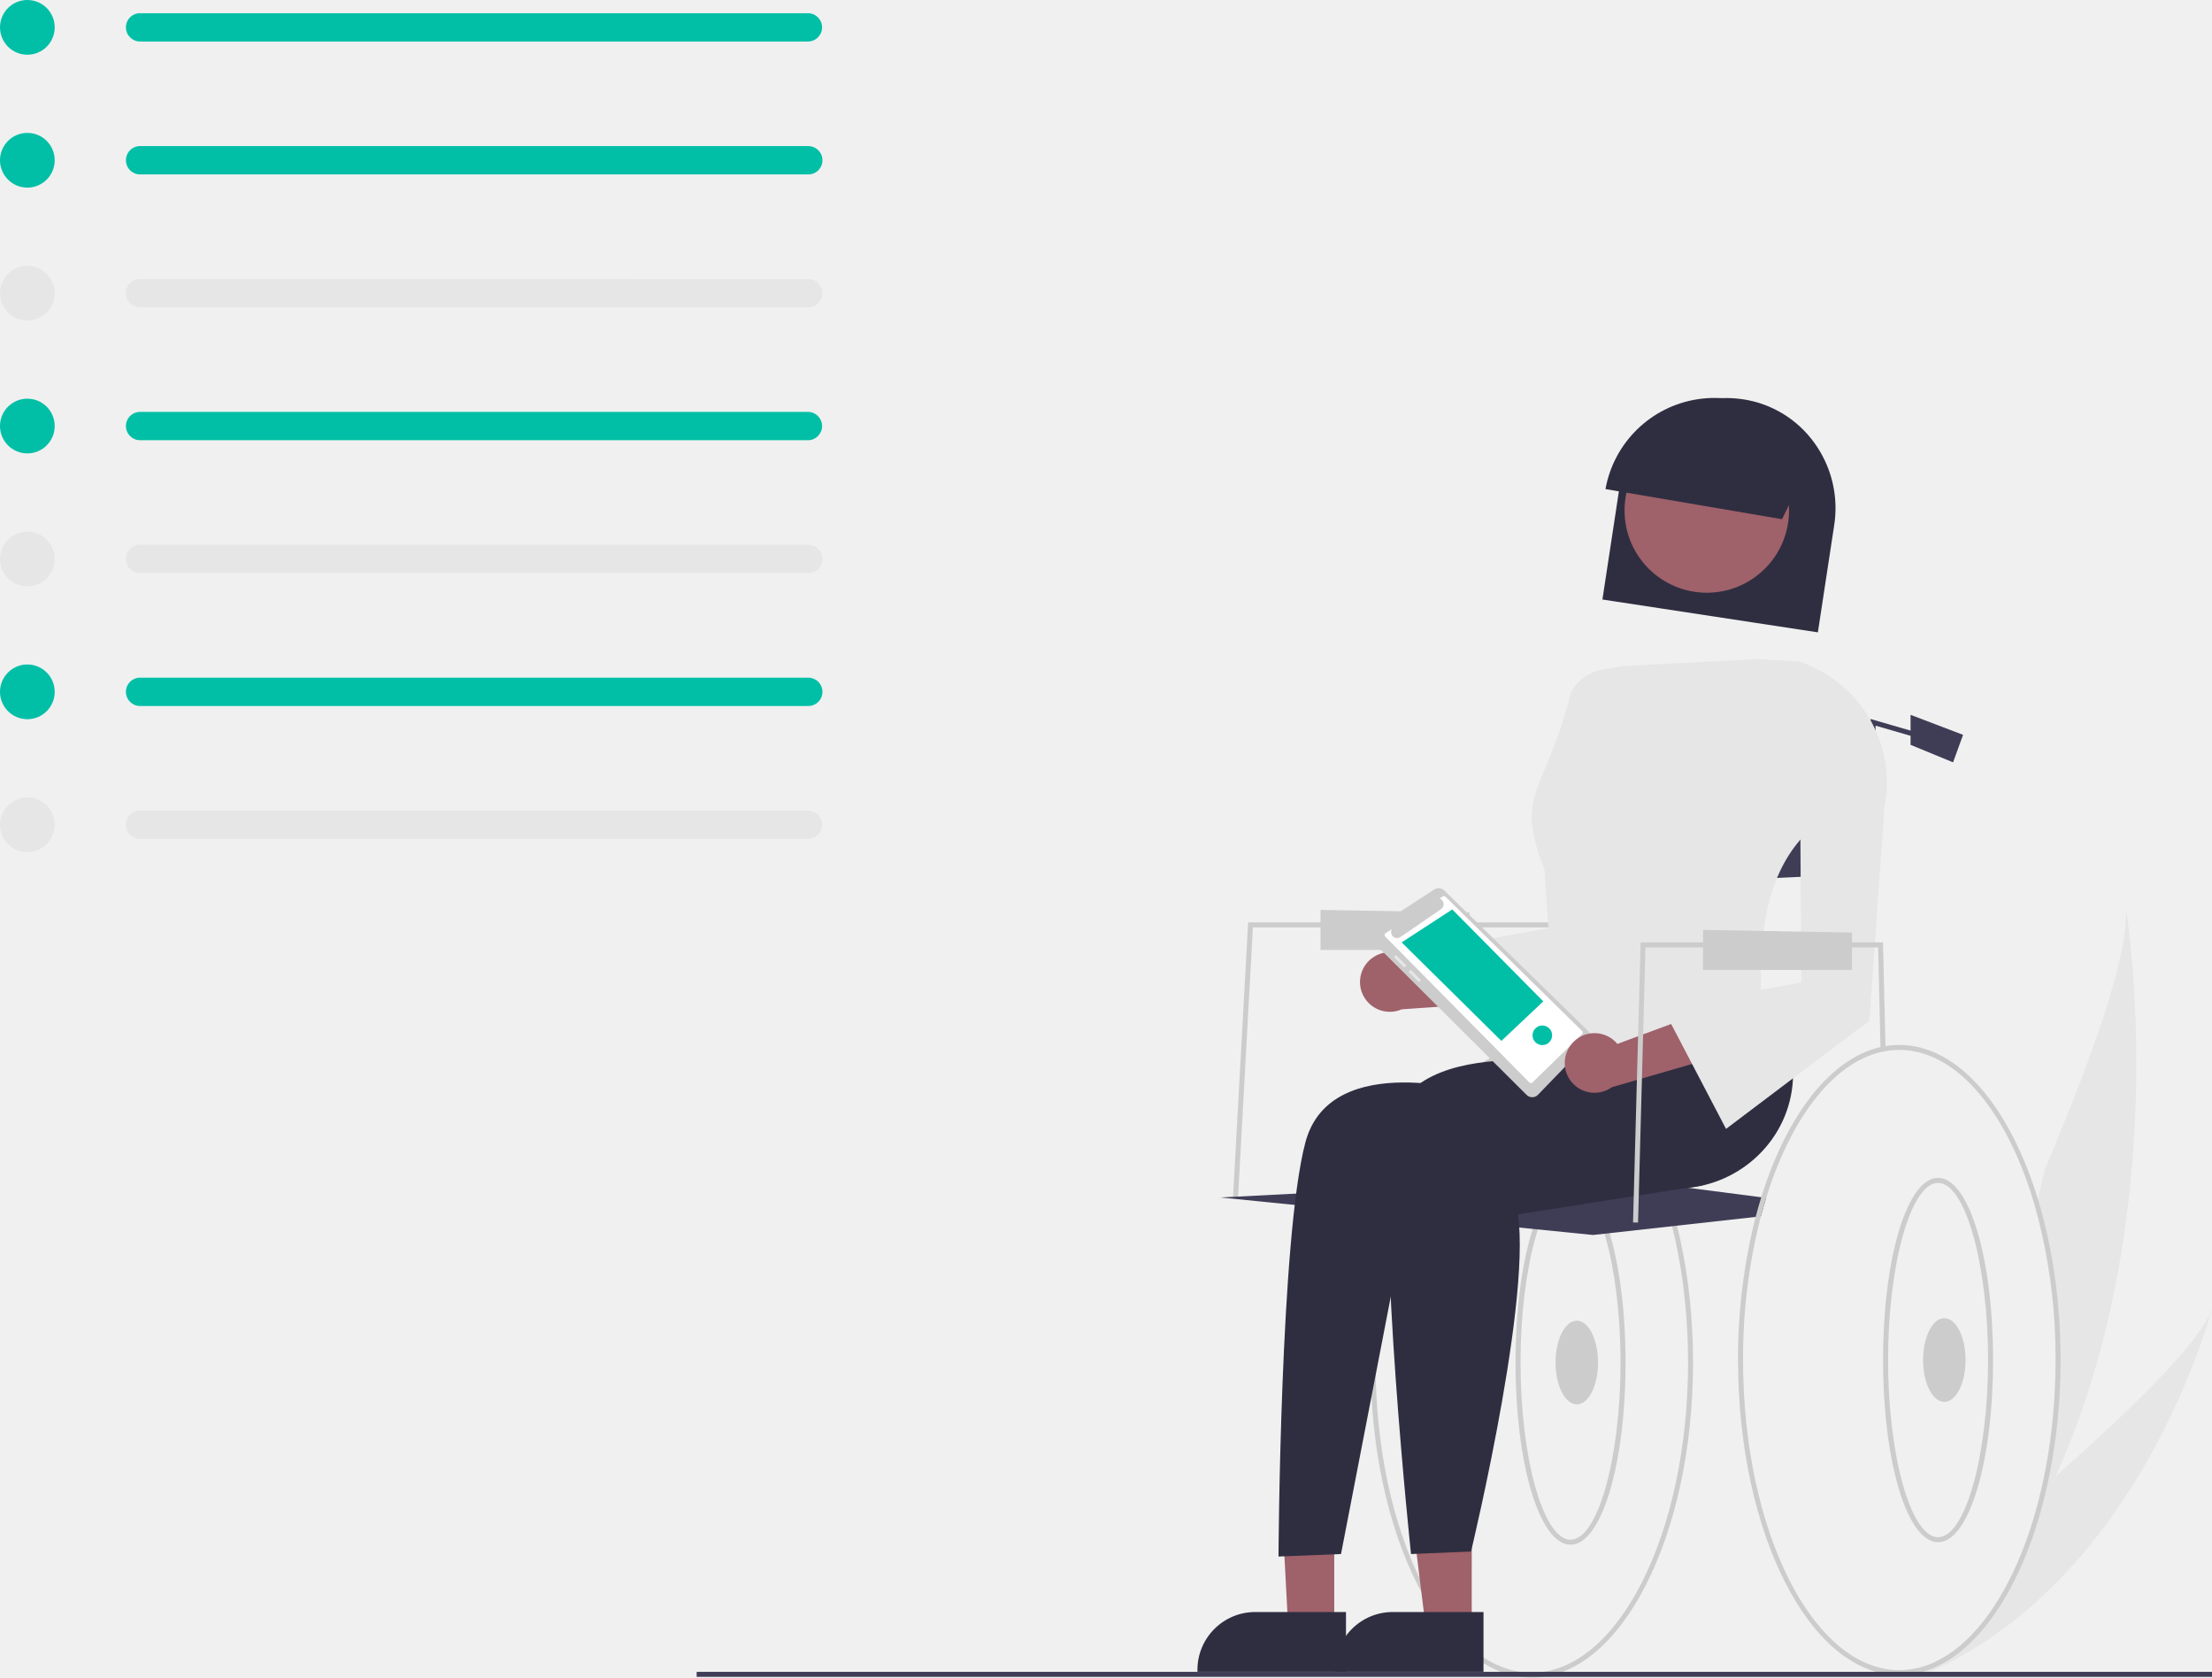
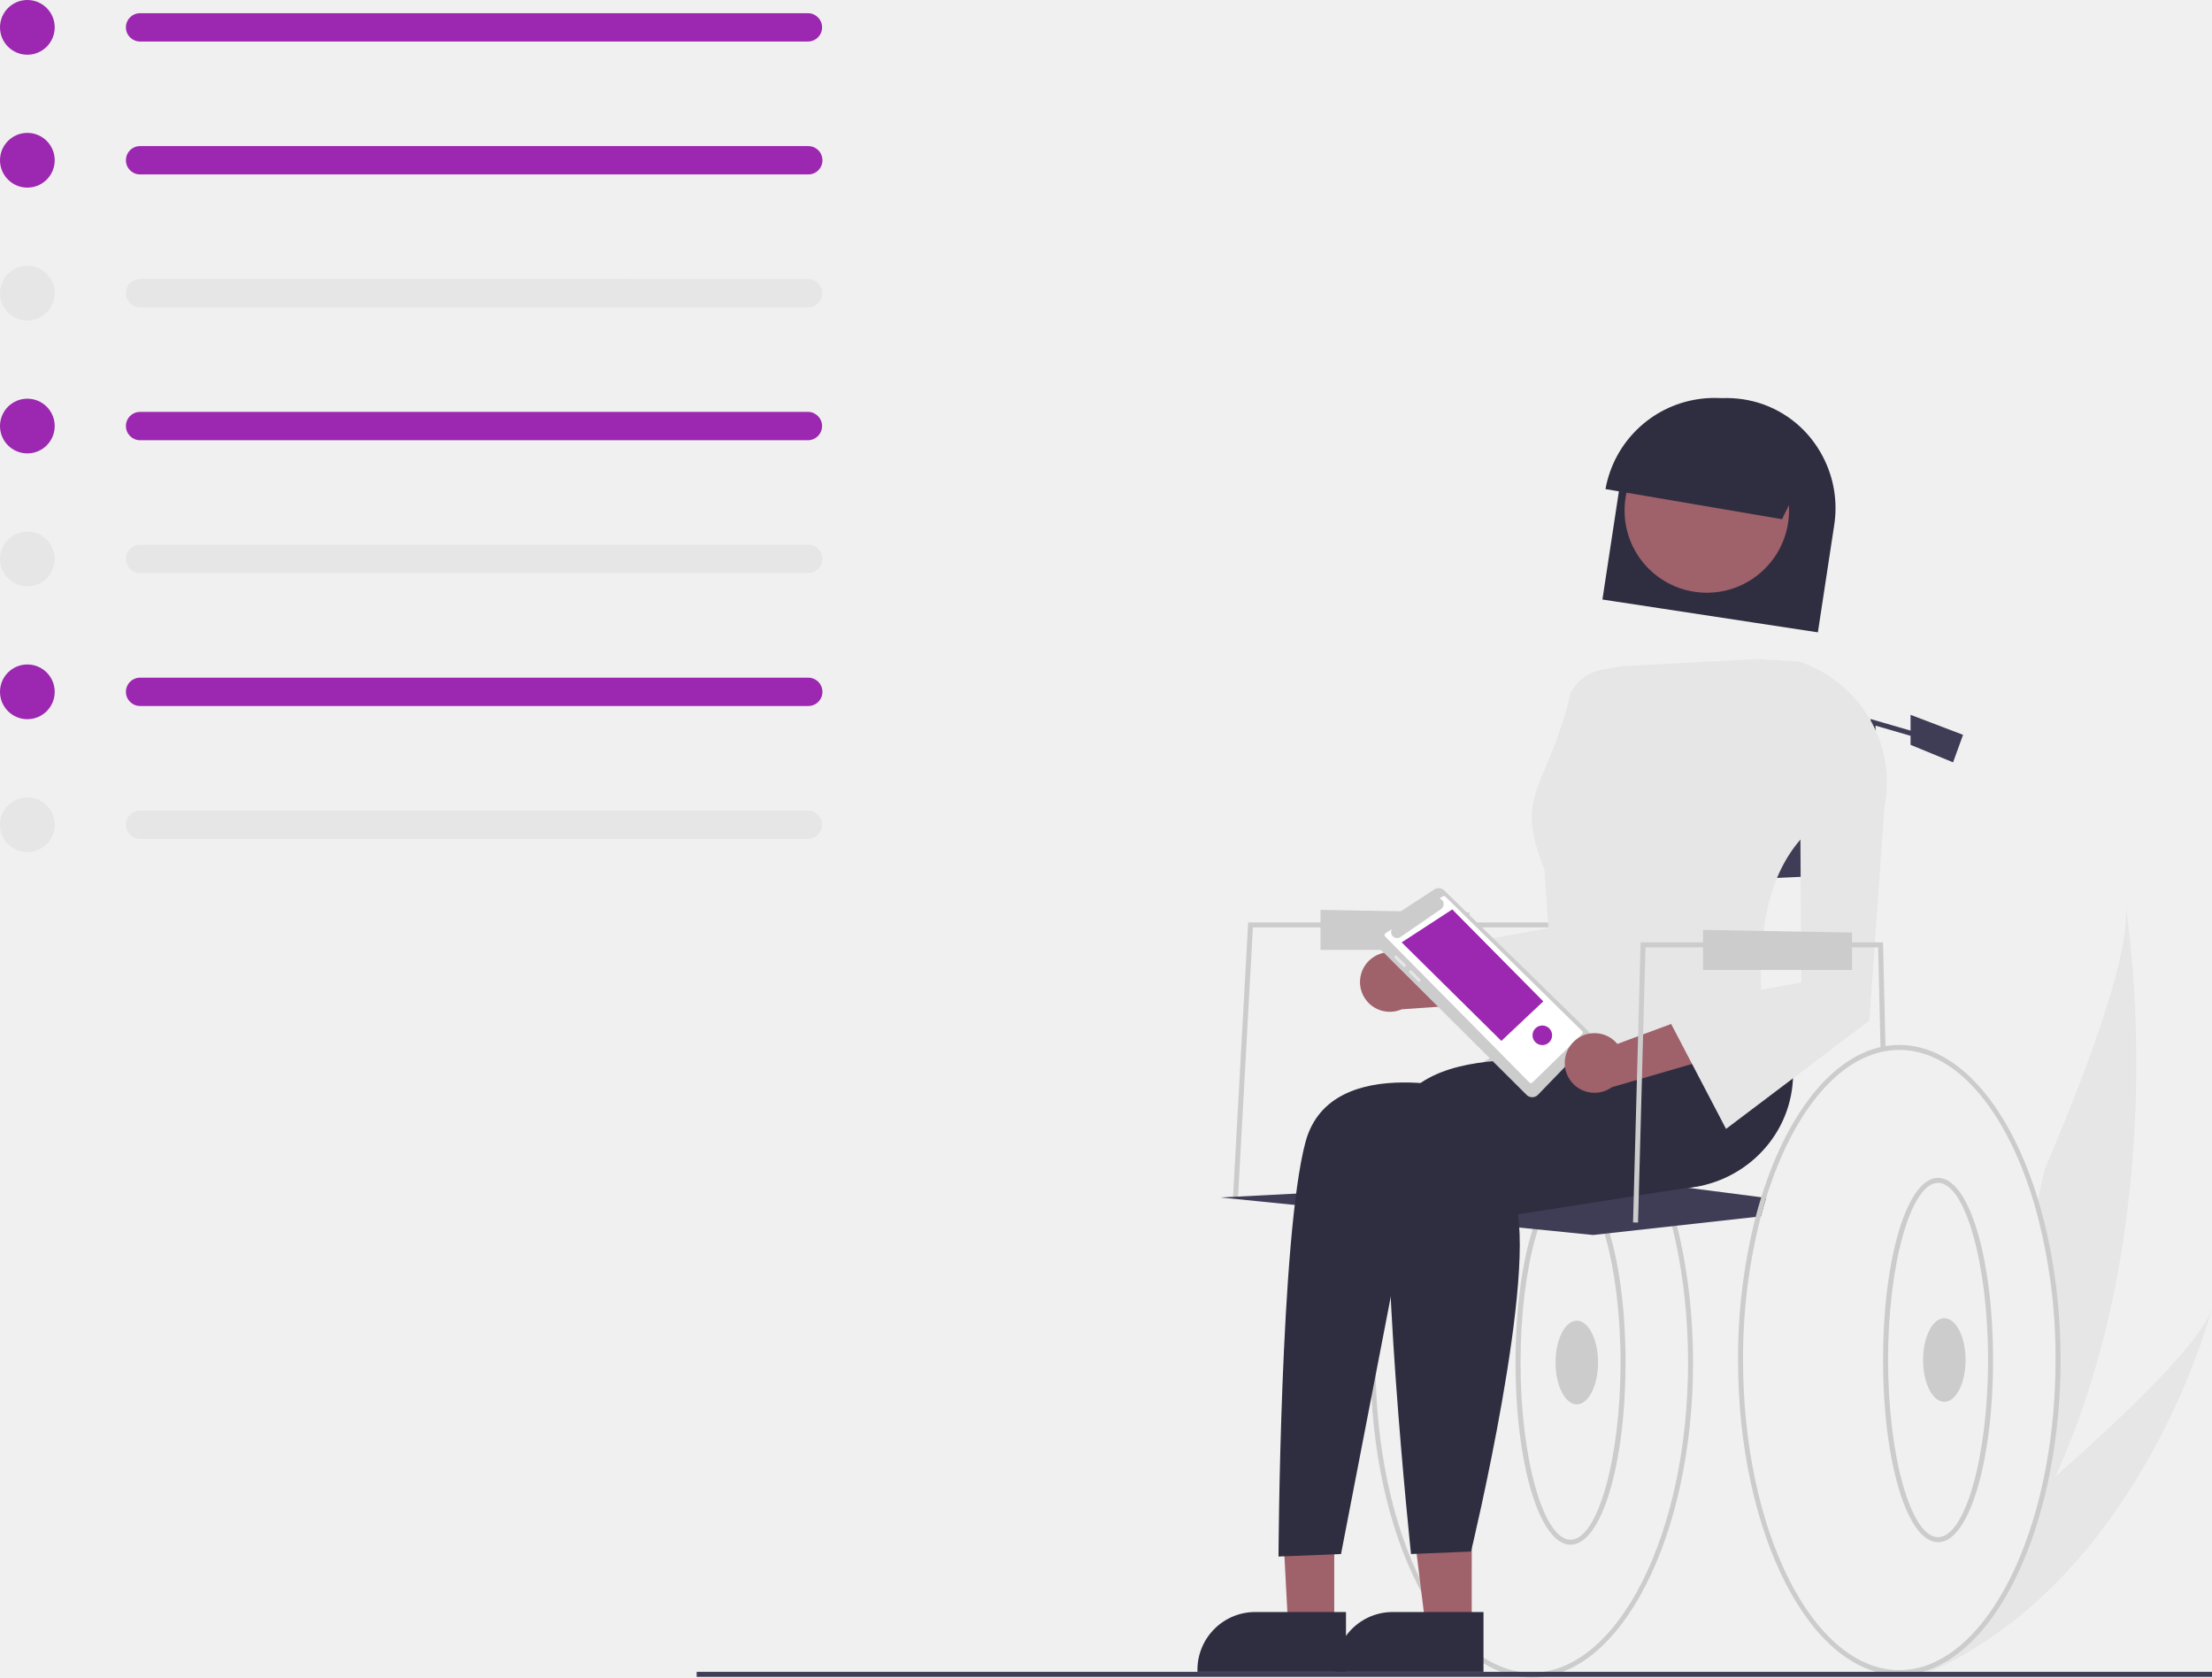
<svg xmlns="http://www.w3.org/2000/svg" data-name="Layer 1" width="884.748" height="670.843" viewBox="0 0 884.748 670.843">
  <path d="M706.332,497.765a11.844,11.844,0,0,1,17.723,3.967l41.661-5.995-9.318,19.788-38.134,2.659a11.908,11.908,0,0,1-11.933-20.42Z" transform="translate(-157.626 -114.5785)" fill="#9f616a" />
-   <circle id="e487db8f-4c3a-4358-81eb-d3bded3bc3da" data-name="Ellipse 457" cx="10.941" cy="10.941" r="10.941" fill="#00bfa6" />
-   <path id="befa8199-fde2-4595-b8af-7ec542e82337-265" data-name="Path 40" d="M213.656,119.855a5.665,5.665,0,0,0,0,11.331h267.08a5.666,5.666,0,0,0,.186-11.33h-.186Z" transform="translate(-157.626 -114.5785)" fill="#00bfa6" />
-   <circle id="a758fd92-4e85-4c79-add3-fb6fc696c09d" data-name="Ellipse 458" cx="10.941" cy="64.083" r="10.941" fill="#00bfa6" />
-   <path id="a37a06f1-eaa9-4a01-b953-86cff9fa81d3-266" data-name="Path 40-2" d="M213.656,172.997a5.665,5.665,0,1,0,0,11.331h267.08a5.666,5.666,0,1,0,.289-11.328q-.052-.001-.103-.002h-.186Z" transform="translate(-157.626 -114.5785)" fill="#00bfa6" />
+   <circle id="e487db8f-4c3a-4358-81eb-d3bded3bc3da" data-name="Ellipse 457" cx="10.941" cy="10.941" r="10.941" fill="#9C27B0" />
+   <path id="befa8199-fde2-4595-b8af-7ec542e82337-265" data-name="Path 40" d="M213.656,119.855a5.665,5.665,0,0,0,0,11.331h267.08a5.666,5.666,0,0,0,.186-11.33h-.186Z" transform="translate(-157.626 -114.5785)" fill="#9C27B0" />
+   <circle id="a758fd92-4e85-4c79-add3-fb6fc696c09d" data-name="Ellipse 458" cx="10.941" cy="64.083" r="10.941" fill="#9C27B0" />
+   <path id="a37a06f1-eaa9-4a01-b953-86cff9fa81d3-266" data-name="Path 40-2" d="M213.656,172.997a5.665,5.665,0,1,0,0,11.331h267.08a5.666,5.666,0,1,0,.289-11.328q-.052-.001-.103-.002h-.186Z" transform="translate(-157.626 -114.5785)" fill="#9C27B0" />
  <circle id="ac0f1b1c-068a-4871-a338-e6ba48051488" data-name="Ellipse 459" cx="10.941" cy="117.224" r="10.941" fill="#e6e6e6" />
  <path id="a4850c8e-a5f0-41e0-b9ec-5f0f83856b1d-267" data-name="Path 40-3" d="M213.656,226.138a5.665,5.665,0,1,0,0,11.331h267.08a5.666,5.666,0,0,0,.289-11.328q-.052-.001-.103-.002h-.186Z" transform="translate(-157.626 -114.5785)" fill="#e6e6e6" />
-   <circle id="a638f8ef-e148-4354-9dc8-e1896d8f3096" data-name="Ellipse 460" cx="10.941" cy="170.365" r="10.941" fill="#00bfa6" />
-   <path id="a7ff1bb5-53b2-44dc-85c4-b215571fc2ba-268" data-name="Path 40-4" d="M213.656,279.282a5.665,5.665,0,0,0,0,11.331h267.08a5.666,5.666,0,0,0,.186-11.33h-.186Z" transform="translate(-157.626 -114.5785)" fill="#00bfa6" />
+   <circle id="a638f8ef-e148-4354-9dc8-e1896d8f3096" data-name="Ellipse 460" cx="10.941" cy="170.365" r="10.941" fill="#9C27B0" />
+   <path id="a7ff1bb5-53b2-44dc-85c4-b215571fc2ba-268" data-name="Path 40-4" d="M213.656,279.282a5.665,5.665,0,0,0,0,11.331h267.08a5.666,5.666,0,0,0,.186-11.33h-.186Z" transform="translate(-157.626 -114.5785)" fill="#9C27B0" />
  <circle id="a897c583-e65f-4254-a57a-bb73aaaf39d3" data-name="Ellipse 461" cx="10.941" cy="223.507" r="10.941" fill="#e6e6e6" />
  <path id="b2eca06a-e605-4d26-a472-95d7e229fe7d-269" data-name="Path 40-5" d="M213.656,332.421a5.665,5.665,0,1,0,0,11.331h267.08a5.666,5.666,0,1,0,.291-11.328q-.052-.001-.105-.002h-.186Z" transform="translate(-157.626 -114.5785)" fill="#e6e6e6" />
-   <circle id="fdd2d72e-2338-4227-921c-6caaa64befe0" data-name="Ellipse 462" cx="10.941" cy="276.648" r="10.941" fill="#00bfa6" />
-   <path id="ba09c572-37b1-4e69-a482-664e89555f7a-270" data-name="Path 40-6" d="M213.656,385.562a5.665,5.665,0,0,0,0,11.331h267.08a5.666,5.666,0,1,0,.291-11.328q-.052-.001-.105-.002h-.186Z" transform="translate(-157.626 -114.5785)" fill="#00bfa6" />
+   <circle id="fdd2d72e-2338-4227-921c-6caaa64befe0" data-name="Ellipse 462" cx="10.941" cy="276.648" r="10.941" fill="#9C27B0" />
+   <path id="ba09c572-37b1-4e69-a482-664e89555f7a-270" data-name="Path 40-6" d="M213.656,385.562a5.665,5.665,0,0,0,0,11.331h267.08a5.666,5.666,0,1,0,.291-11.328q-.052-.001-.105-.002h-.186Z" transform="translate(-157.626 -114.5785)" fill="#9C27B0" />
  <circle id="a8736793-bc89-415c-8e2a-39abf3ac3501" data-name="Ellipse 463" cx="10.941" cy="329.79" r="10.941" fill="#e6e6e6" />
  <path id="a2a8de98-be9e-4460-8a9d-e7919d941cd6-271" data-name="Path 40-7" d="M213.656,438.704a5.665,5.665,0,1,0,0,11.331h267.08a5.666,5.666,0,0,0,.186-11.33h-.186Z" transform="translate(-157.626 -114.5785)" fill="#e6e6e6" />
  <path id="f46f374a-d96c-4b13-8ac2-d4e65a9f3323-272" data-name="Path 2291" d="M1042.344,637.808c-1.26,4.76-28.02,102.9-106.65,142.4q-4.92,2.475-10.13,4.63l-.82-1.25-.96-1.46,1.32.29a6.006,6.006,0,0,0,6.77-3.4c27.46-13.06,47.93-62.18,47.93-120.6a224.327,224.327,0,0,0-7.88-60.21l.87-3.96,2.64-11.96c3.05-7.2,6-14.28,8.78-21.19,15.11-37.58,25.4-69.87,23.55-84.64.94,5.76,19.42,123.28-27.92,228.41C1009.514,678.699,1038.374,650.729,1042.344,637.808Z" transform="translate(-157.626 -114.5785)" fill="#e6e6e6" />
  <path id="e647250d-3047-4512-a638-782849942d51-273" data-name="Path 2292" d="M770.306,533.422c-23.39,0-43.9,24.43-55.21,60.91-.8,2.56-1.55,5.19-2.25,7.86a227.642,227.642,0,0,0-7.04,57.23c0,69.48,28.93,126,64.5,126s64.5-56.52,64.5-126S805.876,533.422,770.306,533.422Zm0,250c-34.46,0-62.5-55.63-62.5-124a226.361,226.361,0,0,1,7.13-57.46q.99-3.765,2.12-7.38c11.01-35.47,30.76-59.16,53.25-59.16,34.46,0,62.5,55.63,62.5,124S804.766,783.422,770.306,783.422Z" transform="translate(-157.626 -114.5785)" fill="#ccc" />
  <path id="b6e0ee78-0fc9-4fd9-a6a7-4c72f1af04f6-274" data-name="Path 2293" d="M785.806,732.272c-12.337,0-22-32-22-72.851s9.663-72.851,22-72.851,22,32,22,72.851S798.143,732.272,785.806,732.272Zm0-143.7c-10.841,0-20,32.445-20,70.851s9.159,70.851,20,70.851,20-32.445,20-70.851-9.159-70.852-20-70.852Z" transform="translate(-157.626 -114.5785)" fill="#ccc" />
  <polygon points="588.665 650.627 570.238 650.626 561.471 579.549 588.668 579.55 588.665 650.627" fill="#9f616a" />
  <path d="M750.99,783.068l-59.418-.002v-.752a23.128,23.128,0,0,1,23.127-23.127h.001l36.29.001Z" transform="translate(-157.626 -114.5785)" fill="#2f2e41" />
  <polygon points="533.665 650.627 515.238 650.626 512.374 596.421 533.667 596.422 533.665 650.627" fill="#9f616a" />
  <path d="M695.99,783.068l-59.418-.002v-.752a23.128,23.128,0,0,1,23.127-23.127h.001l36.29.001Z" transform="translate(-157.626 -114.5785)" fill="#2f2e41" />
  <ellipse id="b1b1c9f4-d54e-4592-9c63-445df23f17cb" data-name="Ellipse 464" cx="630.68" cy="544.842" rx="8.5" ry="16.732" fill="#ccc" />
  <path id="f44e941a-b66c-4d88-a721-24b51d5ad9fd-275" data-name="Path 2294" d="M784.34,410.421l122.466-.5v53.973l-122.466,5.527Z" transform="translate(-157.626 -114.5785)" fill="#3f3d56" />
  <path id="b58f069a-d623-47b5-892e-f9ab7808a08c-276" data-name="Path 2295" d="M652.804,593.479l-2-.109,6.052-109.946h123.95v2H658.753Z" transform="translate(-157.626 -114.5785)" fill="#ccc" />
  <path id="e22ea18d-f293-4a33-a73b-ed60e8421477-277" data-name="Path 2298" d="M864.056,593.582q-1.125,3.615-2.12,7.38l-2.09.23-65.04,7.23-149-15,155-8,61.29,7.91Z" transform="translate(-157.626 -114.5785)" fill="#3f3d56" />
  <path id="a6699402-999b-4e6e-ad90-ab978138004c-278" data-name="Path 2301" d="M753.517,541.315l-3.648,10.569s-59.913-18.314-70.071,19.34S669,737,669,737l25-1,24.873-128.58,119.566-18.815-3.814-67.078Z" transform="translate(-157.626 -114.5785)" fill="#2f2e41" />
  <path id="a235f650-5062-4012-8f3a-261ad2de0917-279" data-name="Path 2302" d="M802.306,541.922s-82-17-88,24S722,736,722,736l24-1s27.306-113.078,17.306-141.078l67.66-4.185c23.356-1.445,42.436-19.894,43.779-43.256.514-8.943-1.724-17.059-9.439-21.559-24-14-68-14-68-14Z" transform="translate(-157.626 -114.5785)" fill="#2f2e41" />
  <path id="f2afbaa9-bfb8-4b72-b445-b392cea48dff-280" data-name="Path 2305" d="M907.806,478.421h-2v-76.331l32.28,9.371-.56,1.918-29.721-8.629Z" transform="translate(-157.626 -114.5785)" fill="#3f3d56" />
  <path id="f343b9ef-6bce-40be-9e20-7f308a058c8b-281" data-name="Path 2306" d="M972.794,594.249c-11.25-36.99-31.91-61.83-55.49-61.83-23.39,0-43.9,24.43-55.21,60.91-.8,2.56-1.55,5.19-2.25,7.86a227.699,227.699,0,0,0-7.04,57.23c0,69.48,28.93,126,64.5,126a33.793,33.793,0,0,0,7.435-.829c23.995-5.4,44.015-36.611,52.585-79.011a234.11,234.11,0,0,0,4.48-46.16C981.8,634.999,978.514,613.049,972.794,594.249Zm-40.92,184.77a33.774,33.774,0,0,1-14.57,3.4c-34.46,0-62.5-55.63-62.5-124a226.784,226.784,0,0,1,7.13-57.46q.99-3.765,2.12-7.38c11.01-35.47,30.76-59.16,53.25-59.16,23.45,0,43.93,25.77,54.62,63.79a224.325,224.325,0,0,1,7.88,60.21C979.8,716.839,959.334,765.959,931.874,779.019Z" transform="translate(-157.626 -114.5785)" fill="#ccc" />
  <path id="a505ea39-30ac-48ca-ba3a-e75ccd21a515-282" data-name="Path 2307" d="M932.806,731.272c-12.337,0-22-32-22-72.851s9.663-72.851,22-72.851,22,32,22,72.851S945.143,731.272,932.806,731.272Zm0-143.7c-10.841,0-20,32.445-20,70.851s9.159,70.851,20,70.851,20-32.445,20-70.851-9.159-70.852-20-70.852Z" transform="translate(-157.626 -114.5785)" fill="#ccc" />
  <ellipse id="f03d9ad0-0c0f-41ab-80cb-93d2547a3abd" data-name="Ellipse 465" cx="777.68" cy="543.842" rx="8.5" ry="16.732" fill="#ccc" />
  <path id="a8e6080c-61c5-4f01-aa67-7aa96f625933-283" data-name="Path 2308" d="M921.806,400.421l21,8-4,11-17-7Z" transform="translate(-157.626 -114.5785)" fill="#3f3d56" />
  <path id="a2eee96a-6a4b-41e9-a0b3-a910f08ccb6d-284" data-name="Path 2309" d="M685.806,478.421v16h59.581v-14.942Z" transform="translate(-157.626 -114.5785)" fill="#ccc" />
  <path id="b17f412c-8414-4216-b478-6b435b114bf1-285" data-name="Path 2311" d="M832.714,398.859a68.144,68.144,0,0,1-1.34,13.14l-5.99,85.17-60.21,17.35-17.76,5.12-.81-4.72-3.03-17.57-.94-5.44,21.17-3.81,34.32-6.18,8.09-98.97s24.235.248,24.91,2.88a51.97,51.97,0,0,1,1.59,13.03Z" transform="translate(-157.626 -114.5785)" fill="#e6e6e6" />
  <path id="eea5ba4a-1a26-4f35-9e5a-0b080053be04-286" data-name="Path 2312" d="M886.824,297.359a43.92,43.92,0,0,0-3.47-5.65,42.947,42.947,0,0,0-28.52-17.46,44.444,44.444,0,0,0-8.73-.46c-20,.96-37.12,15.69-40.84,36.52-.04.26-.08.5-.12.75l-.06.39-6.53,42.86,4.59.7,17.93,2.73,37.47,5.71,26.19,3.99,6.53-42.86a44.363,44.363,0,0,0-4.44-27.22Z" transform="translate(-157.626 -114.5785)" fill="#2f2e41" />
  <circle id="ab090656-7648-45ea-8708-e37f087545f2" data-name="Ellipse 466" cx="682.677" cy="204.125" r="32.892" fill="#9f616a" />
  <path id="a425a037-4ce3-4f59-8323-6397659becfd-287" data-name="Path 2314" d="M879.914,380.189l-1.29,69.12c-.3.33-.6.66-.88,1-13.68,15.79-16.34,38.31-15.79,60.04.05,2.4.15,4.79.28,7.16-10.03,4.42-20.54,9.04-30.98,12.66-2.05.71-4.09,1.39-6.12,2.01-16.84,5.18-33.18,7.18-46.63,1a38.921,38.921,0,0,1-12.86-9.59l-.47-9.07,12.166-23.384-2-29C762.976,430.886,776,432,785.924,391.518a17.612,17.612,0,0,1,12.44-9.14l7.85-1.43,54.14-2.821,16.97.951Z" transform="translate(-157.626 -114.5785)" fill="#e6e6e6" />
  <path id="a05937e9-e548-4ea7-a2f8-3fd8429d5ba2-288" data-name="Path 2315" d="M882.554,297.39l-12.154,24.808-70.618-12.046a44.275,44.275,0,0,1,82.773-12.762Z" transform="translate(-157.626 -114.5785)" fill="#2f2e41" />
  <path id="b94b87bb-a7a5-4983-8e36-464048415619-289" data-name="Path 2316" d="M735.277,470.636a3.173,3.173,0,0,0-3.971-.391l-24.259,15.8a3.191,3.191,0,0,0-.51,4.935l61.694,61.427a3.191,3.191,0,0,0,4.513-.009l.034-.035,20.218-20.925a3.2,3.2,0,0,0-.065-4.5Z" transform="translate(-157.626 -114.5785)" fill="#ccc" />
  <path id="bc604b2a-3847-42fd-870e-92d398356424-290" data-name="Path 2317" d="M711.825,487.736l2.511-1.6a2.392,2.392,0,0,0,3.443,3.141l16.246-11.169a2.391,2.391,0,0,0-.632-4.25l1.293-.825a.87.87,0,0,1,1.087.122l54.654,53.71a.87.87,0,0,1-.007,1.23l-.015.015-19.849,19.34a.87.87,0,0,1-1.211-.017l-57.666-58.351a.87.87,0,0,1,.146-1.35Z" transform="translate(-157.626 -114.5785)" fill="#fff" />
-   <path id="ac762fa2-90bb-41d8-a885-991bc012af8f-291" data-name="Path 2318" d="M774.904,515.004l-16.766,15.808-39.879-39.4,20.239-13.174Z" transform="translate(-157.626 -114.5785)" fill="#00bfa6" />
+   <path id="ac762fa2-90bb-41d8-a885-991bc012af8f-291" data-name="Path 2318" d="M774.904,515.004l-16.766,15.808-39.879-39.4,20.239-13.174Z" transform="translate(-157.626 -114.5785)" fill="#9C27B0" />
  <path id="e480653a-af79-4e16-8c94-accaff2ee601-292" data-name="Path 2319" d="M719.809,501.136a.581.581,0,0,0,0-.821l-3.487-3.487a.594.594,0,0,0-.821,0,.581.581,0,0,0,0,.821l3.487,3.487A.594.594,0,0,0,719.809,501.136Z" transform="translate(-157.626 -114.5785)" fill="#e6e6e6" />
  <path id="a653f458-f153-4835-a375-e0a32b4db210-293" data-name="Path 2320" d="M725.684,506.19l-3.487-3.487a.581.581,0,0,0-.821.821h0l3.487,3.487a.581.581,0,0,0,.821-.821Z" transform="translate(-157.626 -114.5785)" fill="#e6e6e6" />
-   <circle id="ab42e678-7a46-401a-bb83-28a225d9adcf" data-name="Ellipse 467" cx="616.892" cy="413.994" r="3.917" fill="#00bfa6" />
+   <circle id="ab42e678-7a46-401a-bb83-28a225d9adcf" data-name="Ellipse 467" cx="616.892" cy="413.994" r="3.917" fill="#9C27B0" />
  <rect id="aebaa33f-6c3c-4439-83da-81dea445dad2" data-name="Rectangle 254" x="278.652" y="668.531" width="606.096" height="2" fill="#3f3d56" />
  <path d="M786.373,531.881a11.844,11.844,0,0,1,18.161.14l39.46-14.647-4.935,21.308-36.715,10.642a11.908,11.908,0,0,1-15.971-17.444Z" transform="translate(-157.626 -114.5785)" fill="#9f616a" />
  <path id="be70e64b-b2b4-45df-8b09-f0b4f9da8dca-294" data-name="Path 2322" d="M848,566l-25.407-48.566,55.495-9.981-.734-126.325v-2c24.509,8.424,39.003,32.977,33.98,58.401l-5.994,85.171Z" transform="translate(-157.626 -114.5785)" fill="#e6e6e6" />
  <path id="ba347e27-d543-4baf-ab12-9b56e5d70732-295" data-name="Path 2324" d="M838.806,486.421v16h59.581v-14.942Z" transform="translate(-157.626 -114.5785)" fill="#ccc" />
  <path id="bcd40c99-3e4f-4f1f-9eeb-690b177fe524-296" data-name="Path 2323" d="M909.807,534.455l-.968-41.034H815.78l-2.974,110.028-2-.055,3.027-111.973h96.94l.032.966,1,42Z" transform="translate(-157.626 -114.5785)" fill="#ccc" />
</svg>
